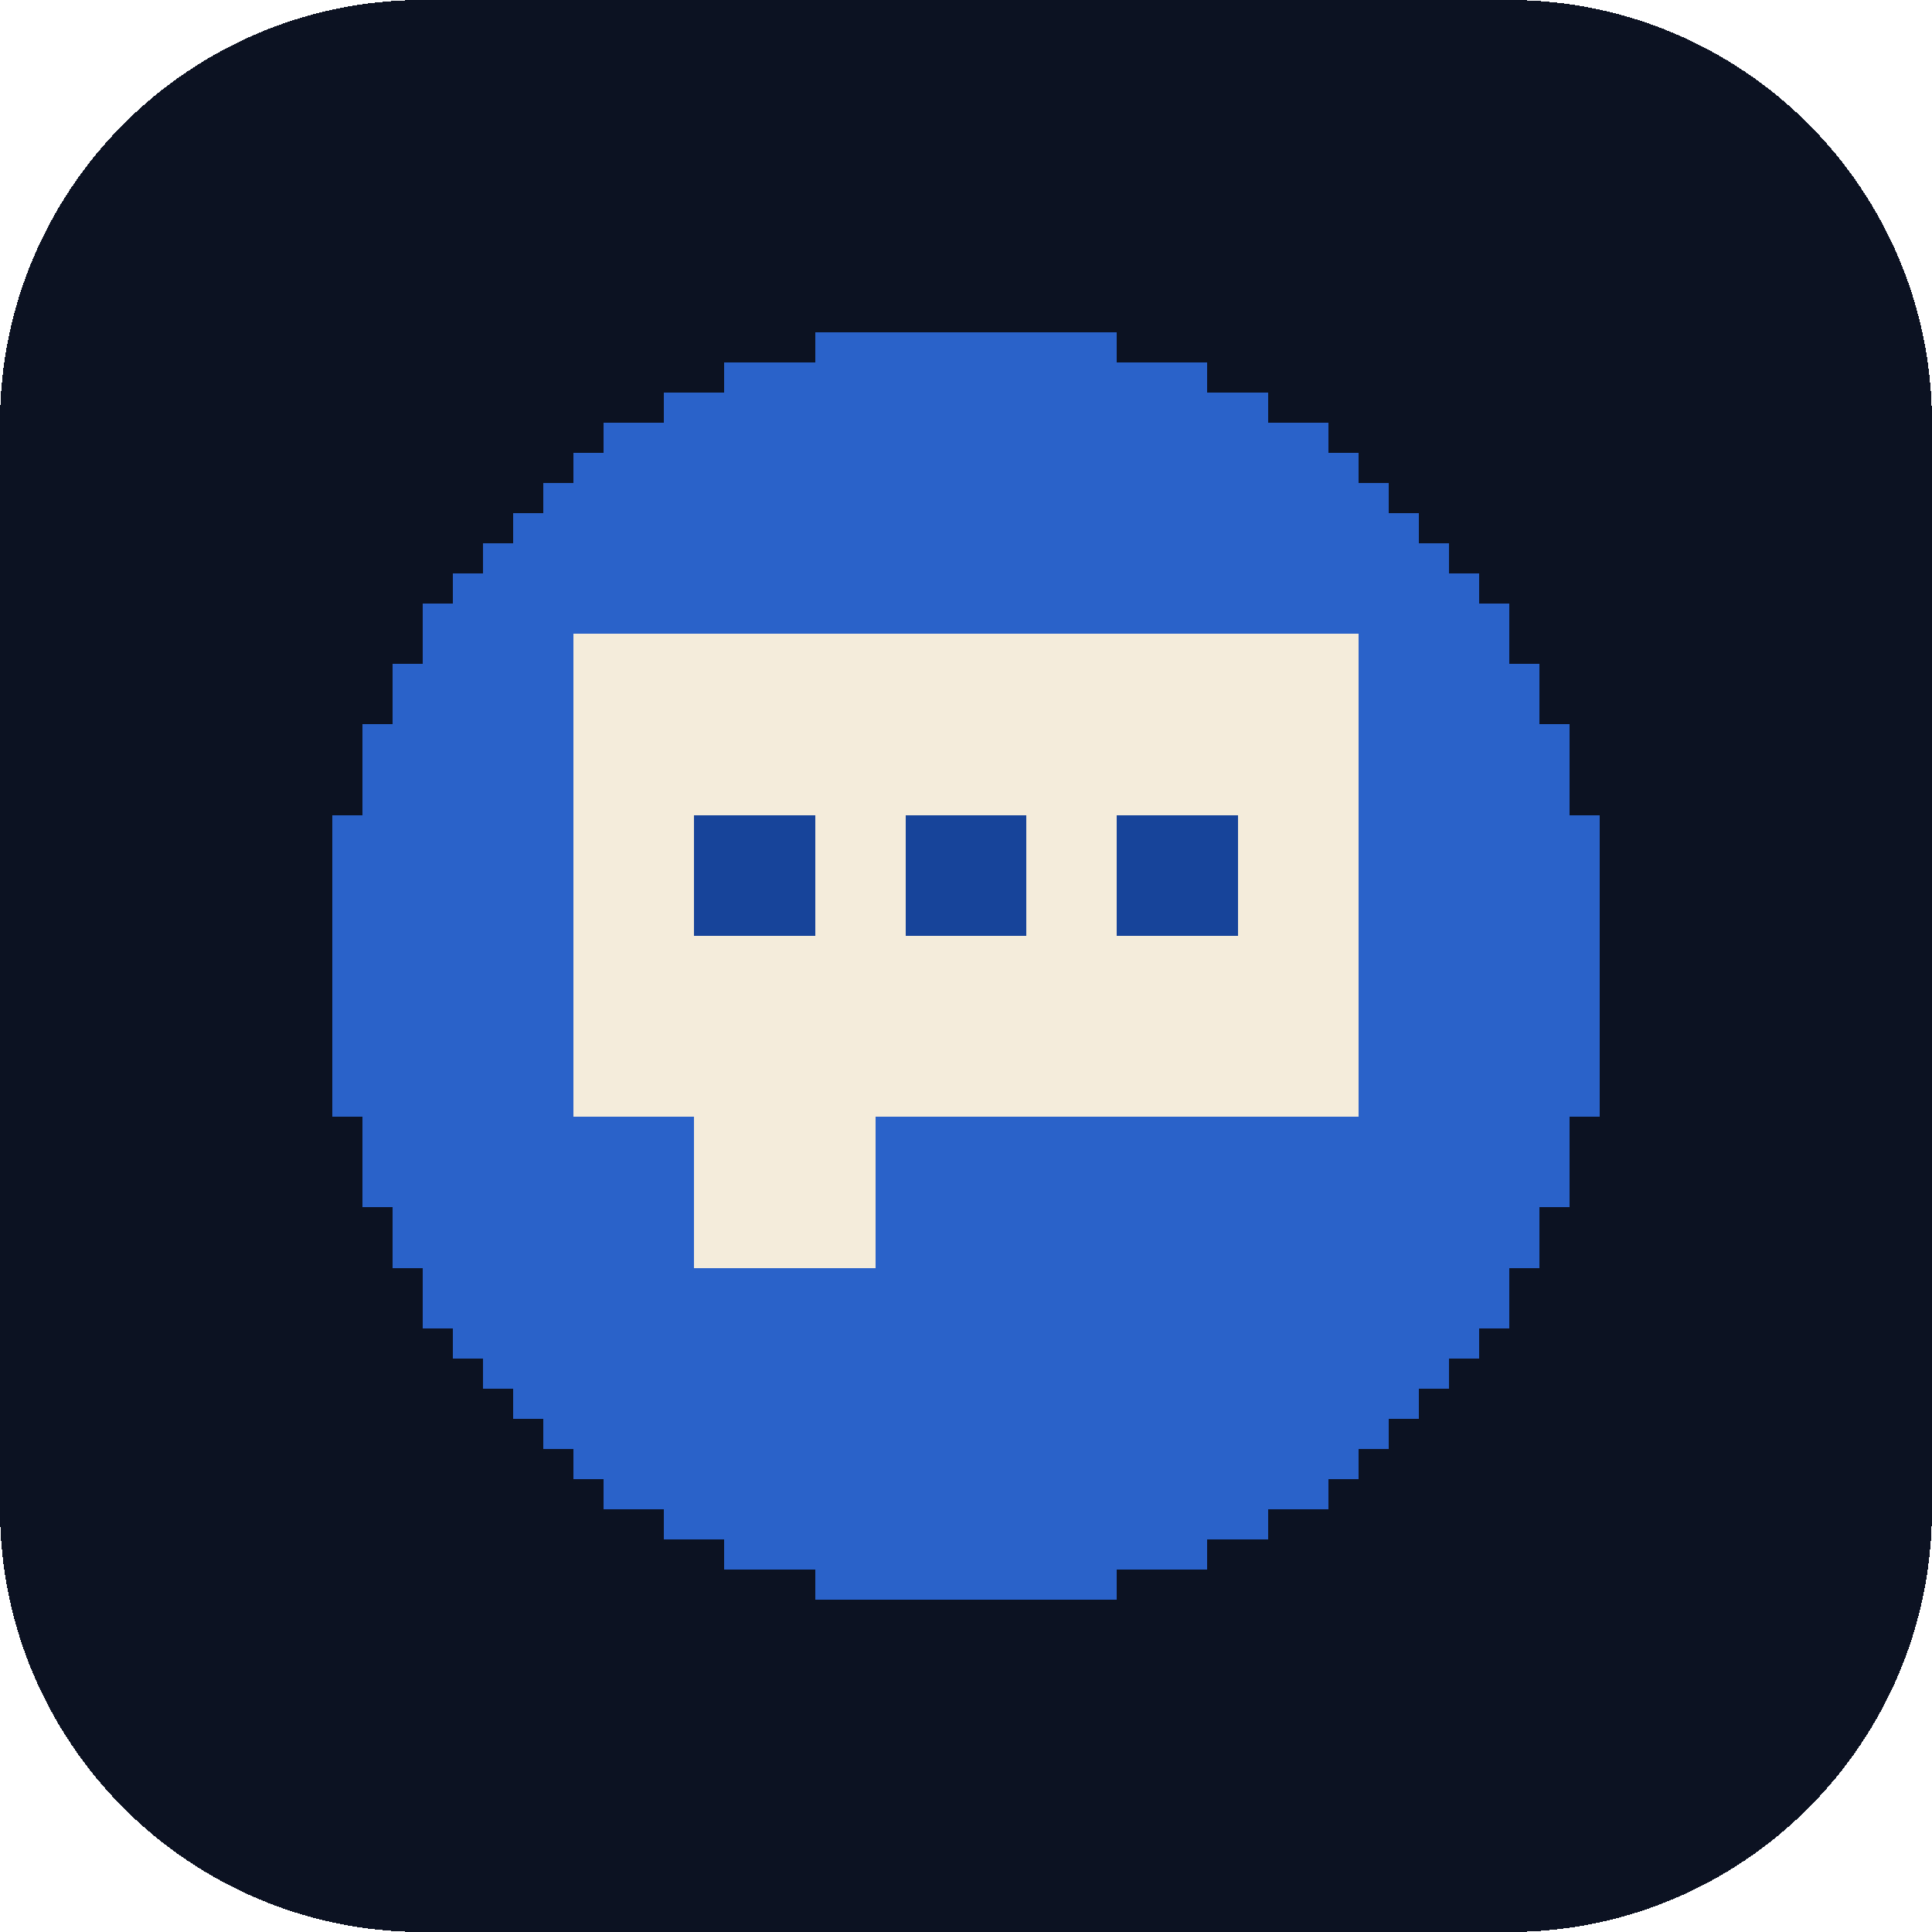
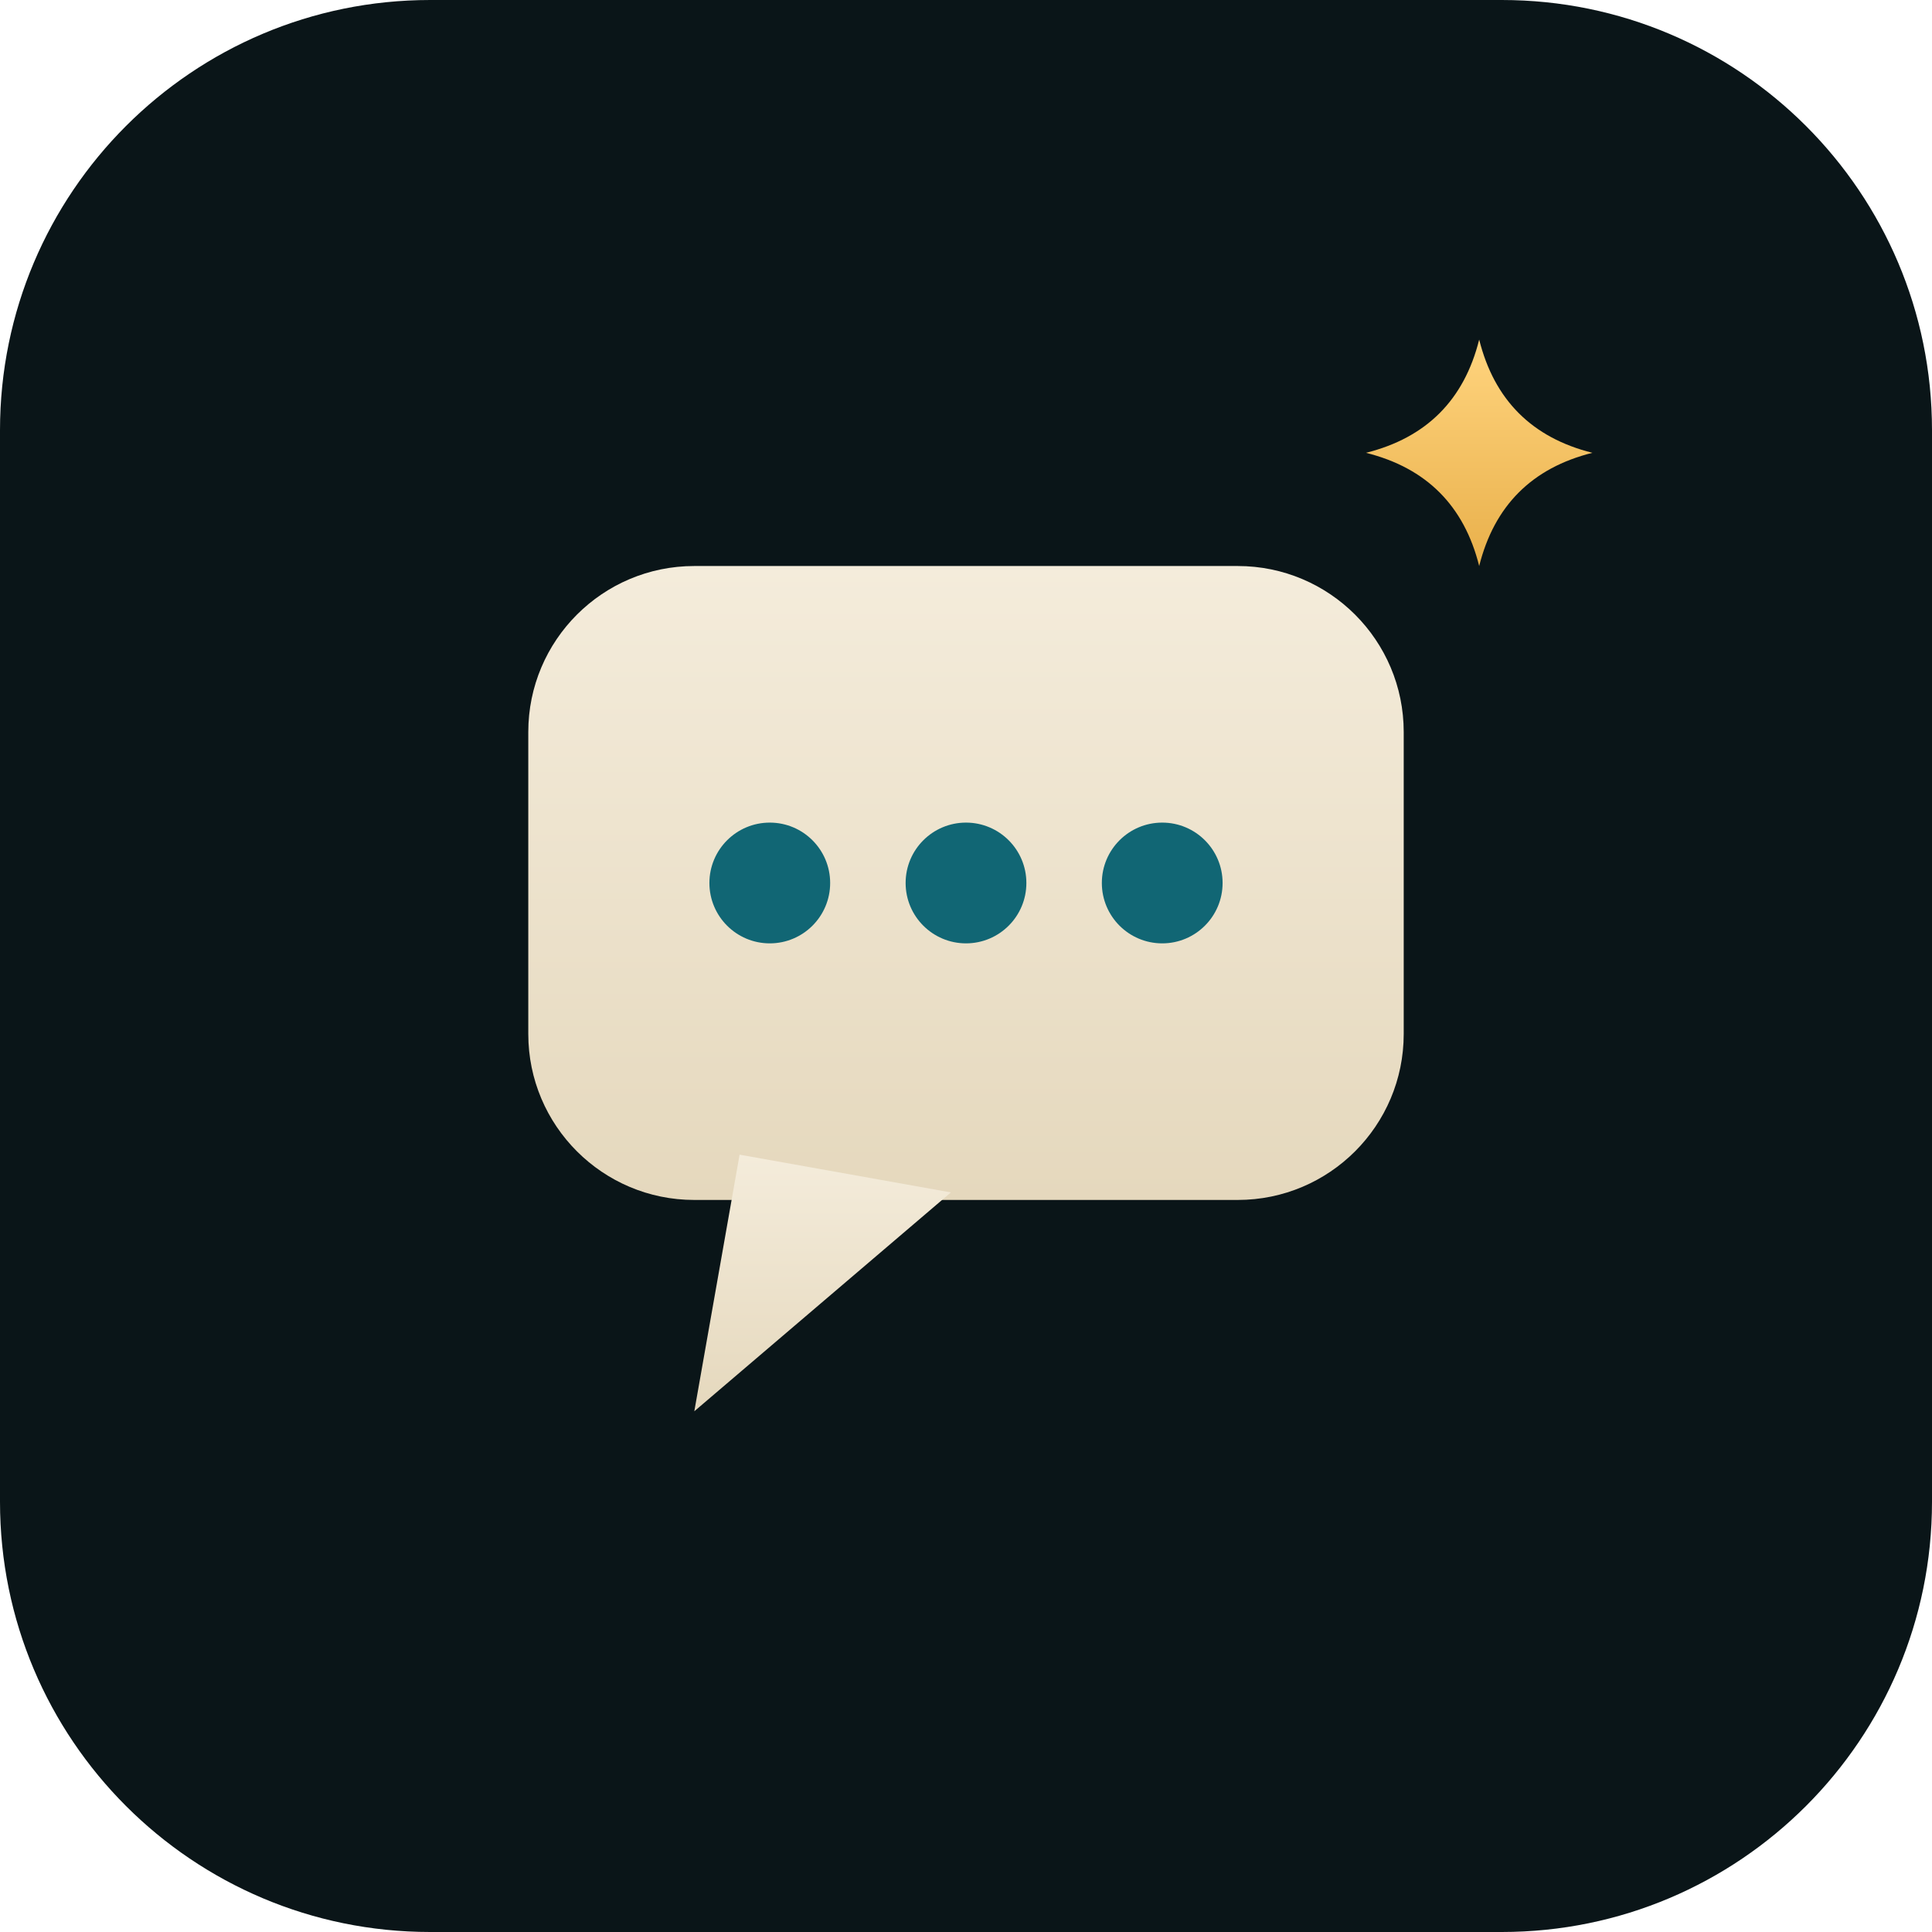
- <svg xmlns="http://www.w3.org/2000/svg" viewBox="0 0 64 64" width="64" height="64" shape-rendering="crispEdges">
-   <rect width="64" height="64" rx="14" fill="#0c1222" />
-   <rect x="27" y="11" width="10" height="1" fill="#2a62c9" />
-   <rect x="24" y="12" width="16" height="1" fill="#2a62c9" />
-   <rect x="22" y="13" width="20" height="1" fill="#2a62c9" />
-   <rect x="20" y="14" width="24" height="1" fill="#2a62c9" />
-   <rect x="19" y="15" width="26" height="1" fill="#2a62c9" />
-   <rect x="18" y="16" width="28" height="1" fill="#2a62c9" />
-   <rect x="17" y="17" width="30" height="1" fill="#2a62c9" />
-   <rect x="16" y="18" width="32" height="1" fill="#2a62c9" />
-   <rect x="15" y="19" width="34" height="1" fill="#2a62c9" />
-   <rect x="14" y="20" width="36" height="2" fill="#2a62c9" />
-   <rect x="13" y="22" width="38" height="2" fill="#2a62c9" />
-   <rect x="12" y="24" width="40" height="3" fill="#2a62c9" />
-   <rect x="11" y="27" width="42" height="10" fill="#2a62c9" />
-   <rect x="12" y="37" width="40" height="3" fill="#2a62c9" />
-   <rect x="13" y="40" width="38" height="2" fill="#2a62c9" />
-   <rect x="14" y="42" width="36" height="2" fill="#2a62c9" />
-   <rect x="15" y="44" width="34" height="1" fill="#2a62c9" />
-   <rect x="16" y="45" width="32" height="1" fill="#2a62c9" />
-   <rect x="17" y="46" width="30" height="1" fill="#2a62c9" />
-   <rect x="18" y="47" width="28" height="1" fill="#2a62c9" />
-   <rect x="19" y="48" width="26" height="1" fill="#2a62c9" />
-   <rect x="20" y="49" width="24" height="1" fill="#2a62c9" />
-   <rect x="22" y="50" width="20" height="1" fill="#2a62c9" />
-   <rect x="24" y="51" width="16" height="1" fill="#2a62c9" />
-   <rect x="27" y="52" width="10" height="1" fill="#2a62c9" />
-   <rect x="19" y="21" width="26" height="16" fill="#f4ecdb" />
-   <rect x="23" y="37" width="6" height="5" fill="#f4ecdb" />
-   <rect x="23" y="27" width="4" height="4" fill="#17449a" />
-   <rect x="30" y="27" width="4" height="4" fill="#17449a" />
-   <rect x="37" y="27" width="4" height="4" fill="#17449a" />
+ <svg xmlns="http://www.w3.org/2000/svg" viewBox="0 0 512 512" width="512" height="512">
+   <defs>
+     <linearGradient id="front" x1="0" y1="0" x2="0" y2="1">
+       <stop offset="0" stop-color="#3bb3c3" />
+       <stop offset="1" stop-color="#1c8c9e" />
+     </linearGradient>
+     <linearGradient id="fold" x1="0" y1="0" x2="0" y2="1">
+       <stop offset="0" stop-color="#1c8c9e" />
+       <stop offset="1" stop-color="#116674" />
+     </linearGradient>
+     <linearGradient id="gold" x1="0" y1="0" x2="0" y2="1">
+       <stop offset="0" stop-color="#ffd47e" />
+       <stop offset="1" stop-color="#e9b04b" />
+     </linearGradient>
+     <linearGradient id="page" x1="0" y1="0" x2="0" y2="1">
+       <stop offset="0" stop-color="#f4ecdb" />
+       <stop offset="1" stop-color="#e5d8bd" />
+     </linearGradient>
+   </defs>
+   <rect width="512" height="512" rx="114" fill="#0a1518" />
+   <rect x="140" y="150" width="232" height="168" rx="44" fill="url(#page)" />
+   <path d="M196 306 L184 374 L252 316 Z" fill="url(#page)" />
+   <circle cx="204" cy="234" r="16" fill="#116674" />
+   <circle cx="256" cy="234" r="16" fill="#116674" />
+   <circle cx="308" cy="234" r="16" fill="#116674" />
+   <path d="M392 90 Q398 114 422 120Q398 126 392 150Q386 126 362 120Q386 114 392 90Z" fill="url(#gold)" />
</svg>
